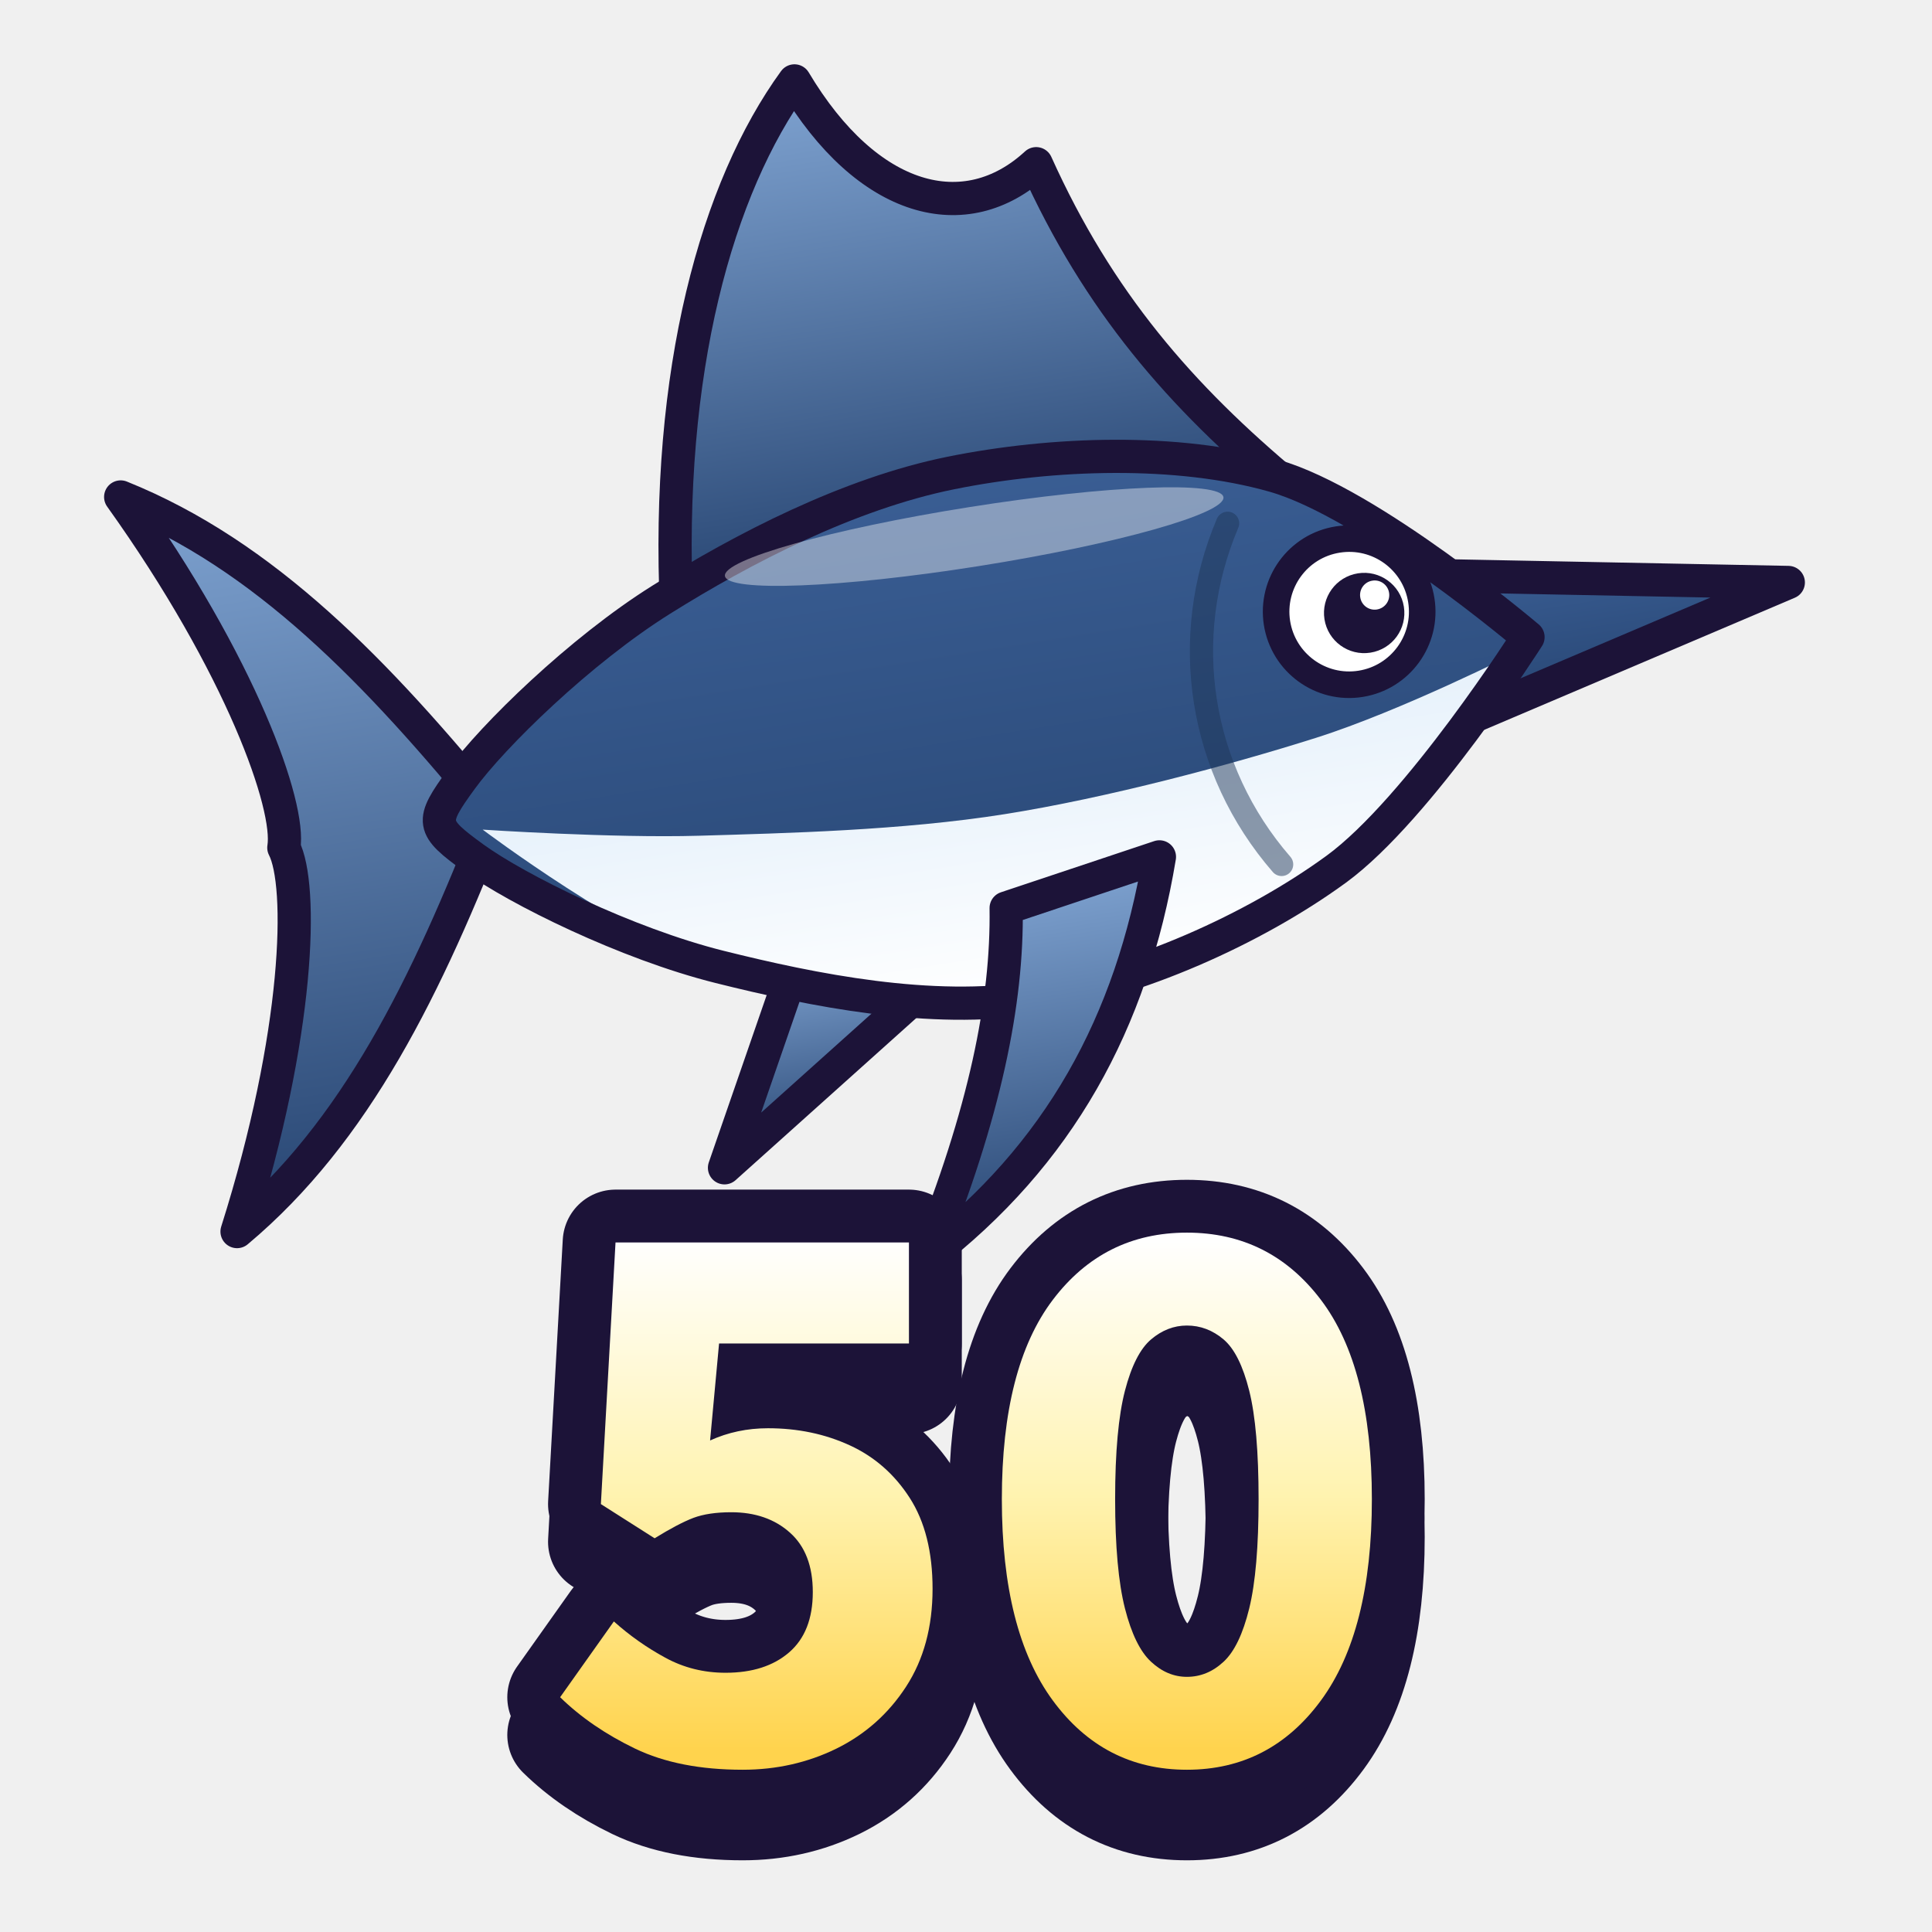
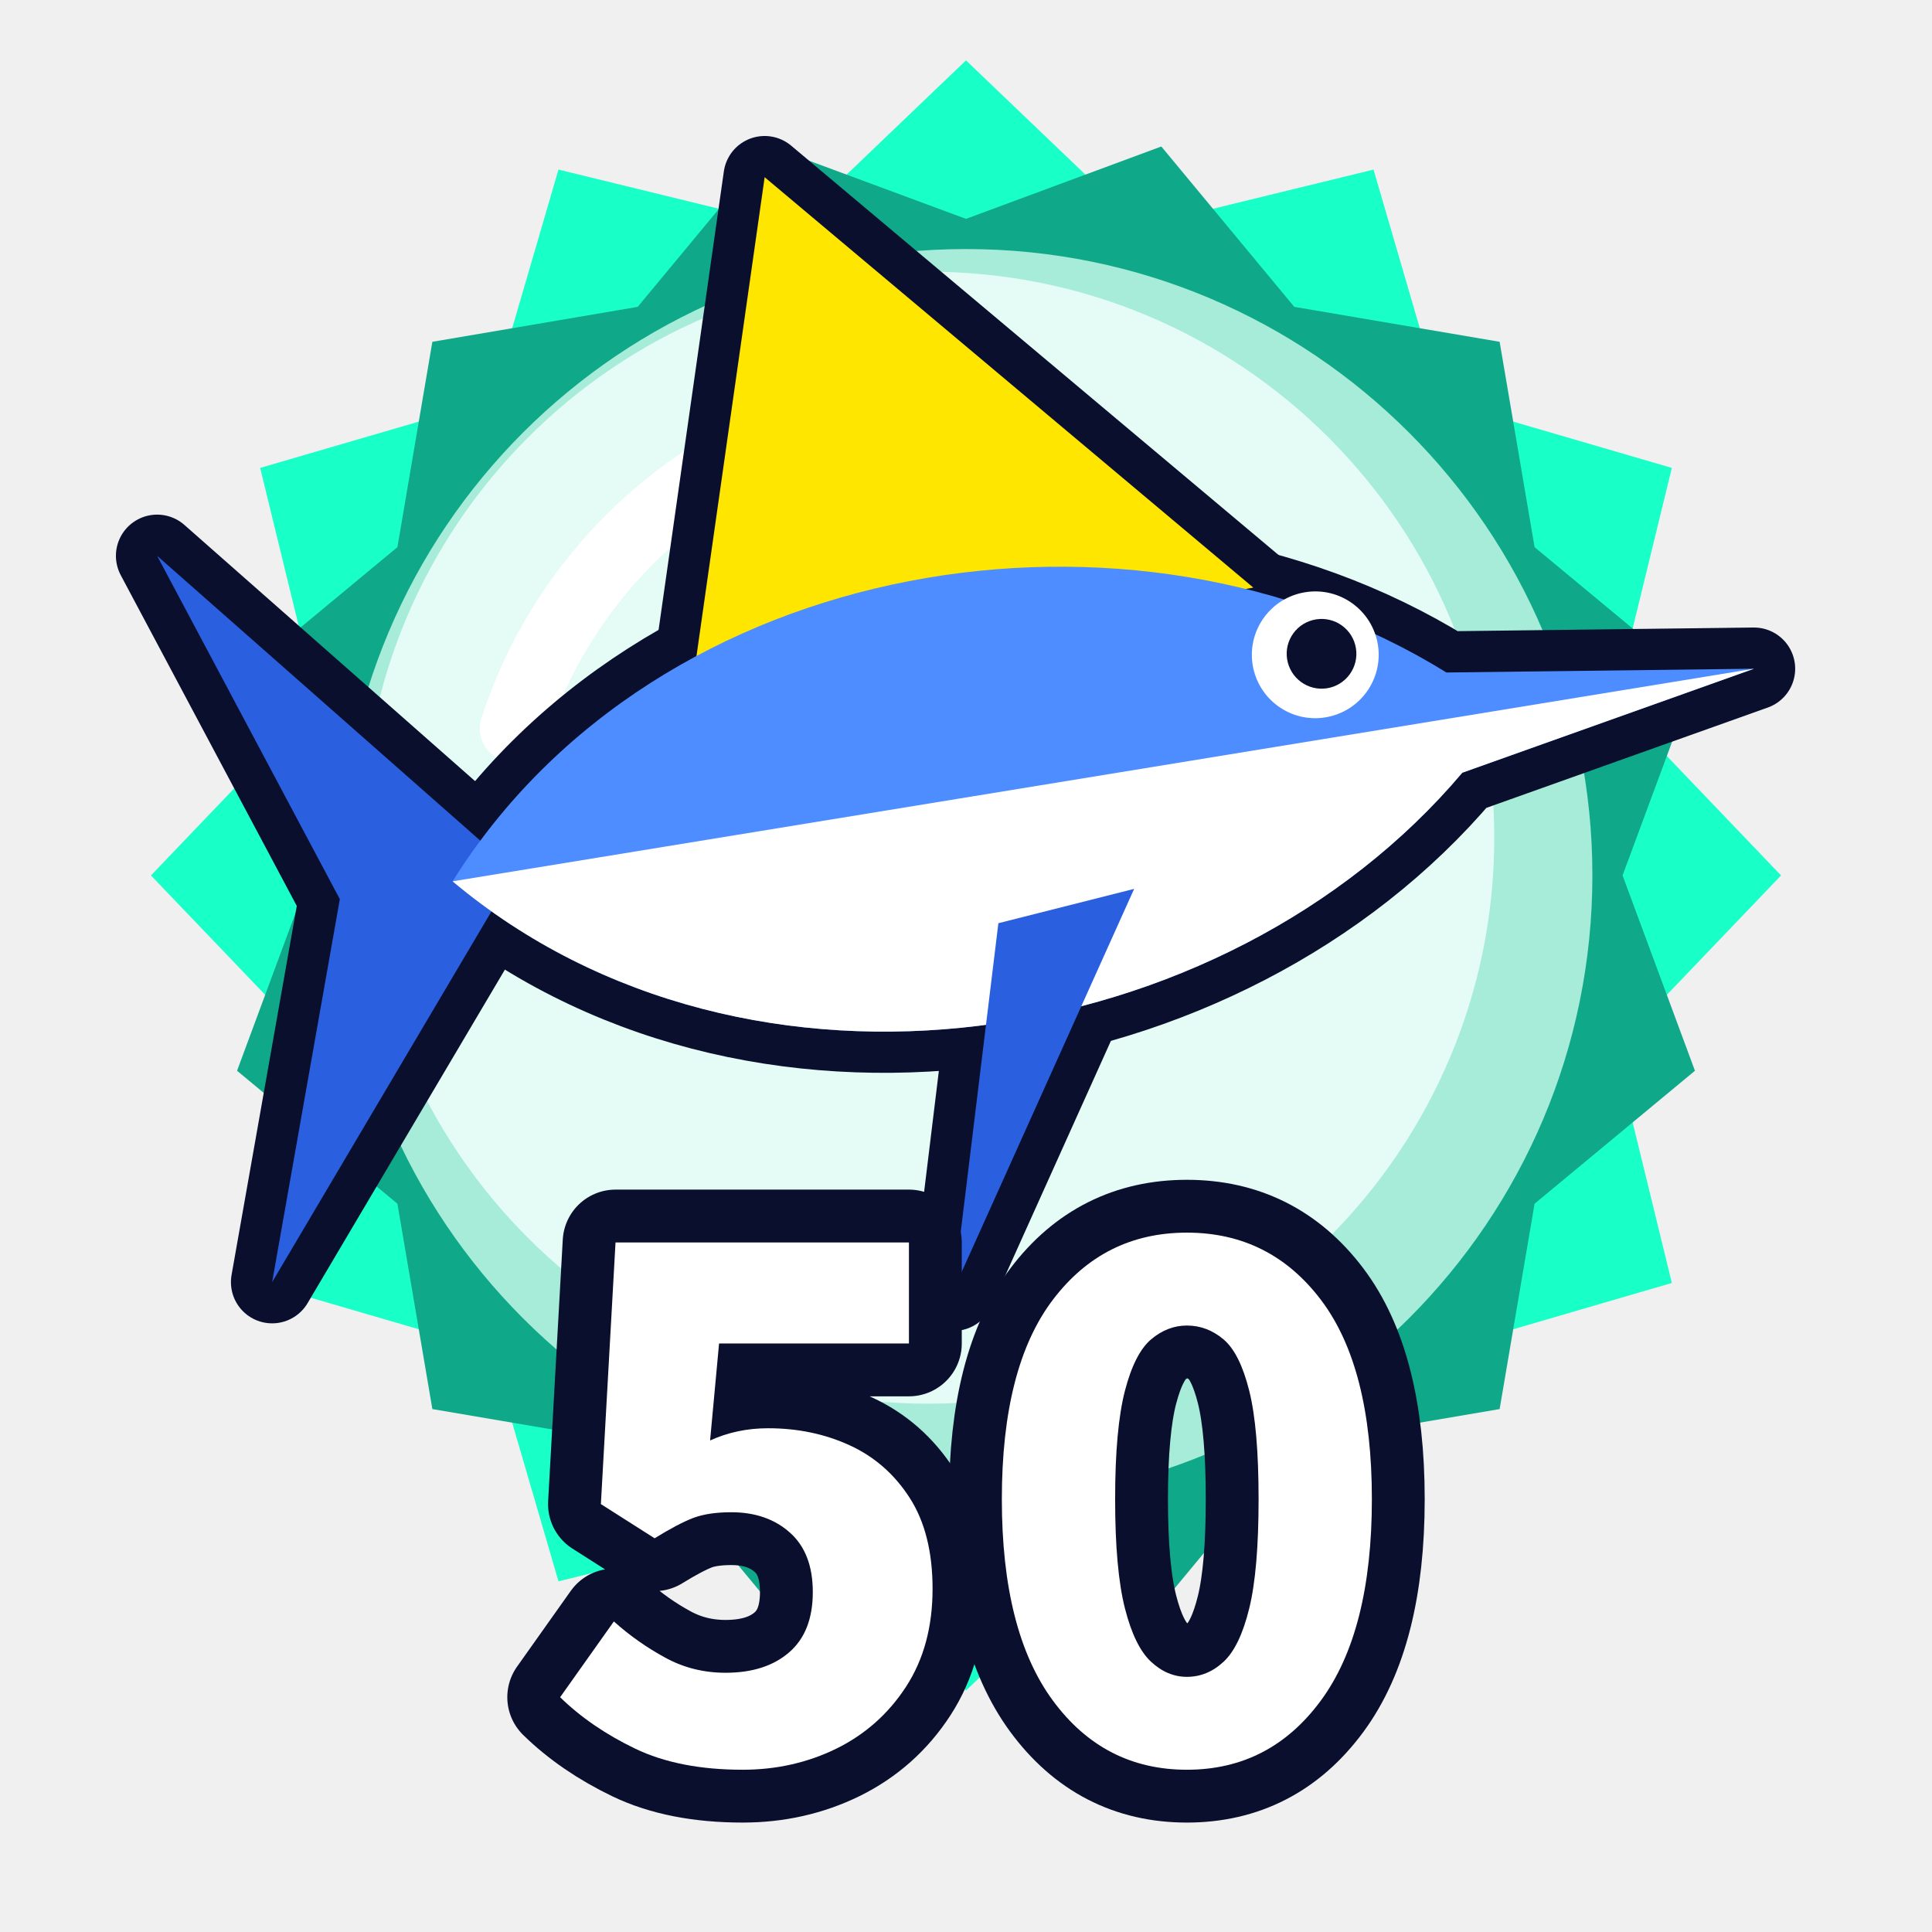
<svg xmlns="http://www.w3.org/2000/svg" width="256" height="256" viewBox="0 0 256 256">
-   <defs>
-     <linearGradient id="linear-gradient-1" x1="36.85" y1="62.54" x2="52.27" y2="159.89" gradientUnits="userSpaceOnUse">
-       <stop offset="0" stop-color="#7fa3d1" />
-       <stop offset="1" stop-color="#274572" />
-     </linearGradient>
-     <linearGradient id="linear-gradient-2" x1="120.04" y1="8.38" x2="130.5" y2="74.44" gradientUnits="userSpaceOnUse">
-       <stop offset="0" stop-color="#7fa3d1" />
-       <stop offset="1" stop-color="#274572" />
-     </linearGradient>
-     <linearGradient id="linear-gradient-3" x1="106.65" y1="126.33" x2="110.78" y2="152.4" gradientUnits="userSpaceOnUse">
-       <stop offset="0" stop-color="#7fa3d1" />
-       <stop offset="1" stop-color="#274572" />
-     </linearGradient>
-     <linearGradient id="linear-gradient-4" x1="211.25" y1="72.34" x2="214.55" y2="93.2" gradientUnits="userSpaceOnUse">
-       <stop offset="0" stop-color="#3a5e94" />
-       <stop offset="1" stop-color="#274572" />
-     </linearGradient>
-     <linearGradient id="linear-gradient-5" x1="124.98" y1="62.74" x2="136" y2="132.37" gradientUnits="userSpaceOnUse">
-       <stop offset="0" stop-color="#3a5e94" />
-       <stop offset="1" stop-color="#274572" />
-     </linearGradient>
-     <linearGradient id="linear-gradient-6" x1="132.35" y1="97.31" x2="137.85" y2="132.08" gradientUnits="userSpaceOnUse">
-       <stop offset="0" stop-color="#e6f1fb" />
-       <stop offset="1" stop-color="#ffffff" />
-     </linearGradient>
-     <linearGradient id="linear-gradient-7" x1="134.51" y1="116.57" x2="141.94" y2="163.51" gradientUnits="userSpaceOnUse">
-       <stop offset="0" stop-color="#7fa3d1" />
-       <stop offset="1" stop-color="#274572" />
-     </linearGradient>
-     <linearGradient id="linear-gradient-8" x1="0" y1="164" x2="0" y2="232" gradientUnits="userSpaceOnUse">
-       <stop offset="0" stop-color="#ffffff" />
-       <stop offset="0.5" stop-color="#fff3b0" />
-       <stop offset="1" stop-color="#ffd34d" />
-     </linearGradient>
-   </defs>
  <g>
+     <polygon points="128,8 151.03,30.03 182,22.47 190.93,53.07 221.53,62 213.97,92.97 236,116 213.97,139.03 221.53,170 190.93,178.93 182,209.53 151.03,201.97 128,224 104.97,201.97 74,209.53 65.07,178.93 34.47,170 42.03,139.03 20,116 42.03,92.97 34.47,62 65.07,53.07 74,22.47 104.97,30.03" fill="#19ffc8" />
+     <polygon points="153.88,19.41 171.5,40.66 198.71,45.29 203.34,72.5 224.59,90.12 215,116 224.59,141.88 203.34,159.5 198.71,186.71 171.5,191.34 153.88,212.59 128,203 102.12,212.59 84.5,191.34 57.29,186.71 52.66,159.5 31.41,141.88 41,116 31.41,90.12 52.66,72.5 57.29,45.29 84.5,40.66 102.12,19.41 128,29" fill="#0fa98a" />
+     <circle cx="128" cy="116" r="83" fill="#a6ecd8" />
+     <circle cx="123" cy="111" r="75" fill="#e4fcf5" />
+     <path d="M68.08 96.53 C73.36 80.28 85.02 66.87 100.38 59.38" fill="none" stroke="#ffffff" stroke-width="9" stroke-linecap="round" stroke-linejoin="round" />
+     <circle cx="114.9" cy="54.38" r="4.5" fill="#ffffff" />
    <g>
      <g>
-         <path d="M65.42 107.91 C49.95 88.98 35.03 73.52 15.99 65.85 C32.01 88.26 38.52 106.83 37.61 112.32 C40.17 117.26 39.72 136.93 31.41 163.19 C47.14 150.01 56.56 130.7 65.42 107.91 Z" fill="url(#linear-gradient-1)" stroke="#1c1338" stroke-width="4.4" stroke-linecap="round" stroke-linejoin="round" />
-         <path d="M89.65 80.91 C88.17 49.07 95.03 24.82 105.27 10.72 C114.97 27 127.97 30.29 137.3 21.69 C145.54 39.98 156.43 52.51 170.81 64.49 Z" fill="url(#linear-gradient-2)" stroke="#1c1338" stroke-width="4.4" stroke-linecap="round" stroke-linejoin="round" />
-         <polygon points="105.78,126.47 96,154.74 122.53,130.94" fill="url(#linear-gradient-3)" stroke="#1c1338" stroke-width="4.4" stroke-linecap="round" stroke-linejoin="round" />
-         <polygon points="186.91,76.2 236.96,77.18 190.22,97.06" fill="url(#linear-gradient-4)" stroke="#1c1338" stroke-width="4.4" stroke-linecap="round" stroke-linejoin="round" />
-         <path d="M202.47 84.42 C202.47 84.42 181.54 66.65 168.79 63.03 C156.04 59.41 139.5 59.94 125.97 62.68 C112.44 65.42 98.45 72.68 87.64 79.45 C76.84 86.21 65.27 97.54 61.12 103.25 C56.97 108.96 57.06 109.53 62.77 113.68 C68.48 117.82 82.98 125.03 95.35 128.12 C107.72 131.21 123.36 134.37 136.98 132.22 C150.6 130.06 166.13 123.14 177.05 115.18 C187.97 107.21 202.47 84.42 202.47 84.42 Z" fill="url(#linear-gradient-5)" />
-         <path d="M201.01 86.44 C201.01 86.44 185.61 94.22 174.3 97.79 C162.99 101.37 146.75 105.72 133.13 107.88 C119.51 110.04 104.13 110.4 92.6 110.74 C81.07 111.07 63.96 109.93 63.96 109.93 C63.96 109.93 83.18 124.41 95.35 128.12 C107.52 131.83 123.36 134.37 136.98 132.22 C150.6 130.06 166.38 122.81 177.05 115.18 C187.72 107.55 201.01 86.44 201.01 86.44 Z" fill="url(#linear-gradient-6)" />
-         <path d="M202.47 84.42 C202.47 84.42 181.54 66.65 168.79 63.03 C156.04 59.41 139.5 59.94 125.97 62.68 C112.44 65.42 98.45 72.68 87.64 79.45 C76.84 86.21 65.27 97.54 61.12 103.25 C56.97 108.96 57.06 109.53 62.77 113.68 C68.48 117.82 82.98 125.03 95.35 128.12 C107.72 131.21 123.36 134.37 136.98 132.22 C150.6 130.06 166.13 123.14 177.05 115.18 C187.97 107.21 202.47 84.42 202.47 84.42 Z" fill="none" stroke="#1c1338" stroke-width="4.4" stroke-linecap="round" stroke-linejoin="round" />
-         <path d="M96.06 76.33 C95.71 74.17 110.22 70.08 128.47 67.19 C146.71 64.3 161.77 63.71 162.11 65.87 C162.46 68.03 147.95 72.12 129.7 75.01 C111.46 77.9 96.4 78.49 96.06 76.33 Z" fill="#ffffff" opacity="0.4" />
-         <path d="M153.63 113.54 C149.98 135.5 140.29 153.08 122.82 166.53 C130.49 147.5 133.51 132.77 133.32 120.32 Z" fill="url(#linear-gradient-7)" stroke="#1c1338" stroke-width="4.4" stroke-linecap="round" stroke-linejoin="round" />
-         <path d="M162.66 69.34 C156.18 84.63 158.93 102.01 169.82 114.54" fill="none" stroke="#1d3558" stroke-width="3.08" stroke-linecap="round" stroke-linejoin="round" opacity="0.5" />
-         <path d="M169.21 82.56 C168.38 77.28 171.98 72.32 177.26 71.49 C182.54 70.65 187.5 74.25 188.33 79.53 C189.17 84.81 185.57 89.77 180.29 90.61 C175.01 91.45 170.05 87.84 169.21 82.56 Z" fill="#ffffff" stroke="#1c1338" stroke-width="3.52" stroke-linecap="round" stroke-linejoin="round" />
-         <path d="M175.5 82.06 C175.04 79.15 177.02 76.43 179.93 75.97 C182.83 75.51 185.56 77.49 186.02 80.39 C186.48 83.3 184.5 86.02 181.59 86.48 C178.69 86.94 175.96 84.96 175.5 82.06 Z" fill="#1c1338" />
-         <path d="M180.24 79.15 C180.07 78.09 180.79 77.1 181.85 76.94 C182.9 76.77 183.89 77.49 184.06 78.54 C184.23 79.6 183.51 80.59 182.45 80.76 C181.4 80.93 180.4 80.21 180.24 79.15 Z" fill="#ffffff" />
+         <polygon points="68.26,115.46 20.82,73.65 45.03,119.14 36.06,169.89" fill="#0a0f2e" stroke="#0a0f2e" stroke-width="10.92" stroke-linecap="round" stroke-linejoin="round" />
+         <polygon points="91.66,91.34 101.32,23.48 166.07,77.86" fill="#0a0f2e" stroke="#0a0f2e" stroke-width="10.92" stroke-linecap="round" stroke-linejoin="round" />
+         <path d="M59.97 116.78 C87.11 73.35 150.16 63.37 191.66 89.11 L232.41 88.61 L193.76 102.39 C162.25 139.7 99.2 149.68 59.97 116.78 Z" fill="#0a0f2e" stroke="#0a0f2e" stroke-width="10.92" stroke-linecap="round" stroke-linejoin="round" />
+         <polygon points="150.28,117.78 126.37,170.89 132.29,122.33" fill="#0a0f2e" stroke="#0a0f2e" stroke-width="10.92" stroke-linecap="round" stroke-linejoin="round" />
+         <polygon points="68.26,115.46 20.82,73.65 45.03,119.14 36.06,169.89" fill="#2a5fe0" />
+         <polygon points="91.66,91.34 101.32,23.48 166.07,77.86" fill="#ffe600" />
+         <path d="M59.97 116.78 C87.11 73.35 150.16 63.37 191.66 89.11 L232.41 88.61 L193.76 102.39 C162.25 139.7 99.2 149.68 59.97 116.78 Z" fill="#4d8dff" />
+         <path d="M59.97 116.78 L232.41 88.61 L193.76 102.39 C162.25 139.7 99.2 149.68 59.97 116.78 Z" fill="#ffffff" />
+         <polygon points="150.28,117.78 126.37,170.89 132.29,122.33" fill="#2a5fe0" />
+         <path d="M165.98 88.08 C165.26 83.5 168.38 79.19 172.97 78.47 C177.55 77.74 181.85 80.87 182.58 85.45 C183.3 90.03 180.18 94.33 175.59 95.06 C171.01 95.79 166.71 92.66 165.98 88.08 Z" fill="#ffffff" />
+         <path d="M170.55 87.35 C170.15 84.83 171.87 82.47 174.39 82.07 C176.91 81.67 179.27 83.39 179.67 85.91 C180.07 88.43 178.35 90.8 175.83 91.2 C173.31 91.59 170.95 89.87 170.55 87.35 Z" fill="#0a0f2e" />
      </g>
    </g>
    <g>
-       <path d="M98.41 239.5 C92.79 239.5 88.04 238.57 84.15 236.7 C80.26 234.82 76.95 232.56 74.22 229.89 L81.34 219.85 C83.43 221.72 85.7 223.32 88.15 224.65 C90.6 225.99 93.26 226.65 96.14 226.65 C99.67 226.65 102.48 225.75 104.56 223.95 C106.65 222.15 107.7 219.49 107.7 215.96 C107.7 212.5 106.69 209.88 104.67 208.08 C102.66 206.28 100.06 205.38 96.9 205.38 C94.88 205.38 93.21 205.63 91.87 206.13 C90.54 206.64 88.83 207.54 86.74 208.83 L79.62 204.3 L81.56 169.63 L120.44 169.63 L120.44 183.02 L95.28 183.02 L94.09 195.87 C96.46 194.79 99.02 194.25 101.76 194.25 C105.72 194.25 109.33 195.01 112.61 196.52 C115.89 198.03 118.53 200.35 120.55 203.49 C122.56 206.62 123.57 210.63 123.57 215.53 C123.57 220.57 122.4 224.89 120.06 228.49 C117.72 232.09 114.64 234.82 110.83 236.7 C107.01 238.57 102.87 239.5 98.41 239.5 Z" fill="#1c1338" stroke="#1c1338" stroke-width="14" stroke-linecap="round" stroke-linejoin="round" />
-       <path d="M157.27 239.5 C149.92 239.5 144 236.44 139.5 230.32 C135 224.2 132.75 215.31 132.75 203.65 C132.75 191.98 135 183.18 139.5 177.24 C144 171.3 149.92 168.33 157.27 168.33 C164.61 168.33 170.53 171.3 175.03 177.24 C179.53 183.18 181.78 191.98 181.78 203.65 C181.78 215.31 179.53 224.2 175.03 230.32 C170.53 236.44 164.61 239.5 157.27 239.5 Z M157.27 227.19 C159.07 227.19 160.69 226.53 162.13 225.19 C163.57 223.86 164.7 221.5 165.53 218.12 C166.36 214.74 166.77 209.91 166.77 203.65 C166.77 197.38 166.36 192.6 165.53 189.28 C164.7 185.97 163.57 183.7 162.13 182.48 C160.69 181.26 159.07 180.64 157.27 180.64 C155.54 180.64 153.96 181.26 152.52 182.48 C151.08 183.7 149.92 185.97 149.06 189.28 C148.2 192.6 147.76 197.38 147.76 203.65 C147.76 209.91 148.2 214.74 149.06 218.12 C149.92 221.5 151.08 223.86 152.52 225.19 C153.96 226.53 155.54 227.19 157.27 227.19 Z" fill="#1c1338" stroke="#1c1338" stroke-width="14" stroke-linecap="round" stroke-linejoin="round" />
+       <path d="M98.41 234.5 C92.79 234.5 88.04 233.57 84.15 231.7 C80.26 229.82 76.95 227.56 74.22 224.89 L81.34 214.85 C83.43 216.72 85.7 218.32 88.15 219.65 C90.6 220.99 93.26 221.65 96.14 221.65 C99.67 221.65 102.48 220.75 104.56 218.95 C106.65 217.15 107.7 214.49 107.7 210.96 C107.7 207.5 106.69 204.88 104.67 203.08 C102.66 201.28 100.06 200.38 96.9 200.38 C94.88 200.38 93.21 200.63 91.87 201.13 C90.54 201.64 88.83 202.54 86.74 203.83 L79.62 199.3 L81.56 164.63 L120.44 164.63 L120.44 178.02 L95.28 178.02 L94.09 190.87 C96.46 189.79 99.02 189.25 101.76 189.25 C105.72 189.25 109.33 190.01 112.61 191.52 C115.89 193.03 118.53 195.35 120.55 198.49 C122.56 201.62 123.57 205.63 123.57 210.53 C123.57 215.57 122.4 219.89 120.06 223.49 C117.72 227.09 114.64 229.82 110.83 231.7 C107.01 233.57 102.87 234.5 98.41 234.5 Z" fill="#0a0f2e" stroke="#0a0f2e" stroke-width="14" stroke-linecap="round" stroke-linejoin="round" />
+       <path d="M157.27 234.5 C149.92 234.5 144 231.44 139.5 225.32 C135 219.2 132.75 210.31 132.75 198.65 C132.75 186.98 135 178.18 139.5 172.24 C144 166.3 149.92 163.33 157.27 163.33 C164.61 163.33 170.53 166.3 175.03 172.24 C179.53 178.18 181.78 186.98 181.78 198.65 C181.78 210.31 179.53 219.2 175.03 225.32 C170.53 231.44 164.61 234.5 157.27 234.5 Z M157.27 222.19 C159.07 222.19 160.69 221.53 162.13 220.19 C163.57 218.86 164.7 216.5 165.53 213.12 C166.36 209.74 166.77 204.91 166.77 198.65 C166.77 192.38 166.36 187.6 165.53 184.28 C164.7 180.97 163.57 178.7 162.13 177.48 C160.69 176.26 159.07 175.64 157.27 175.64 C155.54 175.64 153.96 176.26 152.52 177.48 C151.08 178.7 149.92 180.97 149.06 184.28 C148.2 187.6 147.76 192.38 147.76 198.65 C147.76 204.91 148.2 209.74 149.06 213.12 C149.92 216.5 151.08 218.86 152.52 220.19 C153.96 221.53 155.54 222.19 157.27 222.19 Z" fill="#0a0f2e" stroke="#0a0f2e" stroke-width="14" stroke-linecap="round" stroke-linejoin="round" />
    </g>
    <g>
-       <path d="M98.41 234.5 C92.79 234.5 88.04 233.57 84.15 231.7 C80.26 229.82 76.95 227.56 74.22 224.89 L81.34 214.85 C83.43 216.72 85.7 218.32 88.15 219.65 C90.6 220.99 93.26 221.65 96.14 221.65 C99.67 221.65 102.48 220.75 104.56 218.95 C106.65 217.15 107.7 214.49 107.7 210.96 C107.7 207.5 106.69 204.88 104.67 203.08 C102.66 201.28 100.06 200.38 96.9 200.38 C94.88 200.38 93.21 200.63 91.87 201.13 C90.54 201.64 88.83 202.54 86.74 203.83 L79.62 199.3 L81.56 164.63 L120.44 164.63 L120.44 178.02 L95.28 178.02 L94.09 190.87 C96.46 189.79 99.02 189.25 101.76 189.25 C105.72 189.25 109.33 190.01 112.61 191.52 C115.89 193.03 118.53 195.35 120.55 198.49 C122.56 201.62 123.57 205.63 123.57 210.53 C123.57 215.57 122.4 219.89 120.06 223.49 C117.72 227.09 114.64 229.82 110.83 231.7 C107.01 233.57 102.87 234.5 98.41 234.5 Z" fill="#1c1338" stroke="#1c1338" stroke-width="14" stroke-linecap="round" stroke-linejoin="round" />
-       <path d="M157.27 234.5 C149.92 234.5 144 231.44 139.5 225.32 C135 219.2 132.75 210.31 132.75 198.65 C132.75 186.98 135 178.18 139.5 172.24 C144 166.3 149.92 163.33 157.27 163.33 C164.61 163.33 170.53 166.3 175.03 172.24 C179.53 178.18 181.78 186.98 181.78 198.65 C181.78 210.31 179.53 219.2 175.03 225.32 C170.53 231.44 164.61 234.5 157.27 234.5 Z M157.27 222.19 C159.07 222.19 160.69 221.53 162.13 220.19 C163.57 218.86 164.7 216.5 165.53 213.12 C166.36 209.74 166.77 204.91 166.77 198.65 C166.77 192.38 166.36 187.6 165.53 184.28 C164.7 180.97 163.57 178.7 162.13 177.48 C160.69 176.26 159.07 175.64 157.27 175.64 C155.54 175.64 153.96 176.26 152.52 177.48 C151.08 178.7 149.92 180.97 149.06 184.28 C148.2 187.6 147.76 192.38 147.76 198.65 C147.76 204.91 148.2 209.74 149.06 213.12 C149.92 216.5 151.08 218.86 152.52 220.19 C153.96 221.53 155.54 222.19 157.27 222.19 Z" fill="#1c1338" stroke="#1c1338" stroke-width="14" stroke-linecap="round" stroke-linejoin="round" />
-     </g>
-     <g>
-       <path d="M98.41 234.5 C92.79 234.5 88.04 233.57 84.15 231.7 C80.26 229.82 76.95 227.56 74.22 224.89 L81.34 214.85 C83.43 216.72 85.7 218.32 88.15 219.65 C90.6 220.99 93.26 221.65 96.14 221.65 C99.67 221.65 102.48 220.75 104.56 218.95 C106.65 217.15 107.7 214.49 107.7 210.96 C107.7 207.5 106.69 204.88 104.67 203.08 C102.66 201.28 100.06 200.38 96.9 200.38 C94.88 200.38 93.21 200.63 91.87 201.13 C90.54 201.64 88.83 202.54 86.74 203.83 L79.62 199.3 L81.56 164.63 L120.44 164.63 L120.44 178.02 L95.28 178.02 L94.09 190.87 C96.46 189.79 99.02 189.25 101.76 189.25 C105.72 189.25 109.33 190.01 112.61 191.52 C115.89 193.03 118.53 195.35 120.55 198.49 C122.56 201.62 123.57 205.63 123.57 210.53 C123.57 215.57 122.4 219.89 120.06 223.49 C117.72 227.09 114.64 229.82 110.83 231.7 C107.01 233.57 102.87 234.5 98.41 234.5 Z" fill="url(#linear-gradient-8)" />
-       <path d="M157.27 234.5 C149.92 234.5 144 231.44 139.5 225.32 C135 219.2 132.75 210.31 132.75 198.65 C132.75 186.98 135 178.18 139.5 172.24 C144 166.3 149.92 163.33 157.27 163.33 C164.61 163.33 170.53 166.3 175.03 172.24 C179.53 178.18 181.78 186.98 181.78 198.65 C181.78 210.31 179.53 219.2 175.03 225.32 C170.53 231.44 164.61 234.5 157.27 234.5 Z M157.27 222.19 C159.07 222.19 160.69 221.53 162.13 220.19 C163.57 218.86 164.7 216.5 165.53 213.12 C166.36 209.74 166.77 204.91 166.77 198.65 C166.77 192.38 166.36 187.6 165.53 184.28 C164.7 180.97 163.57 178.7 162.13 177.48 C160.69 176.26 159.07 175.64 157.27 175.64 C155.54 175.64 153.96 176.26 152.52 177.48 C151.08 178.7 149.92 180.97 149.06 184.28 C148.2 187.6 147.76 192.38 147.76 198.65 C147.76 204.91 148.2 209.74 149.06 213.12 C149.92 216.5 151.08 218.86 152.52 220.19 C153.96 221.53 155.54 222.19 157.27 222.19 Z" fill="url(#linear-gradient-8)" />
+       <path d="M98.41 234.5 C92.79 234.5 88.04 233.57 84.15 231.7 C80.26 229.82 76.95 227.56 74.22 224.89 L81.34 214.85 C83.43 216.72 85.7 218.32 88.15 219.65 C90.6 220.99 93.26 221.65 96.14 221.65 C99.67 221.65 102.48 220.75 104.56 218.95 C106.65 217.15 107.7 214.49 107.7 210.96 C107.7 207.5 106.69 204.88 104.67 203.08 C102.66 201.28 100.06 200.38 96.9 200.38 C94.88 200.38 93.21 200.63 91.87 201.13 C90.54 201.64 88.83 202.54 86.74 203.83 L79.62 199.3 L81.56 164.63 L120.44 164.63 L120.44 178.02 L95.28 178.02 L94.09 190.87 C96.46 189.79 99.02 189.25 101.76 189.25 C105.72 189.25 109.33 190.01 112.61 191.52 C115.89 193.03 118.53 195.35 120.55 198.49 C122.56 201.62 123.57 205.63 123.57 210.53 C123.57 215.57 122.4 219.89 120.06 223.49 C117.72 227.09 114.64 229.82 110.83 231.7 C107.01 233.57 102.87 234.5 98.41 234.5 Z" fill="#ffffff" />
+       <path d="M157.27 234.5 C149.92 234.5 144 231.44 139.5 225.32 C135 219.2 132.75 210.31 132.75 198.65 C132.75 186.98 135 178.18 139.5 172.24 C144 166.3 149.92 163.33 157.27 163.33 C164.61 163.33 170.53 166.3 175.03 172.24 C179.53 178.18 181.78 186.98 181.78 198.65 C181.78 210.31 179.53 219.2 175.03 225.32 C170.53 231.44 164.61 234.5 157.27 234.5 Z M157.27 222.19 C159.07 222.19 160.69 221.53 162.13 220.19 C163.57 218.86 164.7 216.5 165.53 213.12 C166.36 209.74 166.77 204.91 166.77 198.65 C166.77 192.38 166.36 187.6 165.53 184.28 C164.7 180.97 163.57 178.7 162.13 177.48 C160.69 176.26 159.07 175.64 157.27 175.64 C155.54 175.64 153.96 176.26 152.52 177.48 C151.08 178.7 149.92 180.97 149.06 184.28 C148.2 187.6 147.76 192.38 147.76 198.65 C147.76 204.91 148.2 209.74 149.06 213.12 C149.92 216.5 151.08 218.86 152.52 220.19 C153.96 221.53 155.54 222.19 157.27 222.19 Z" fill="#ffffff" />
    </g>
  </g>
</svg>
